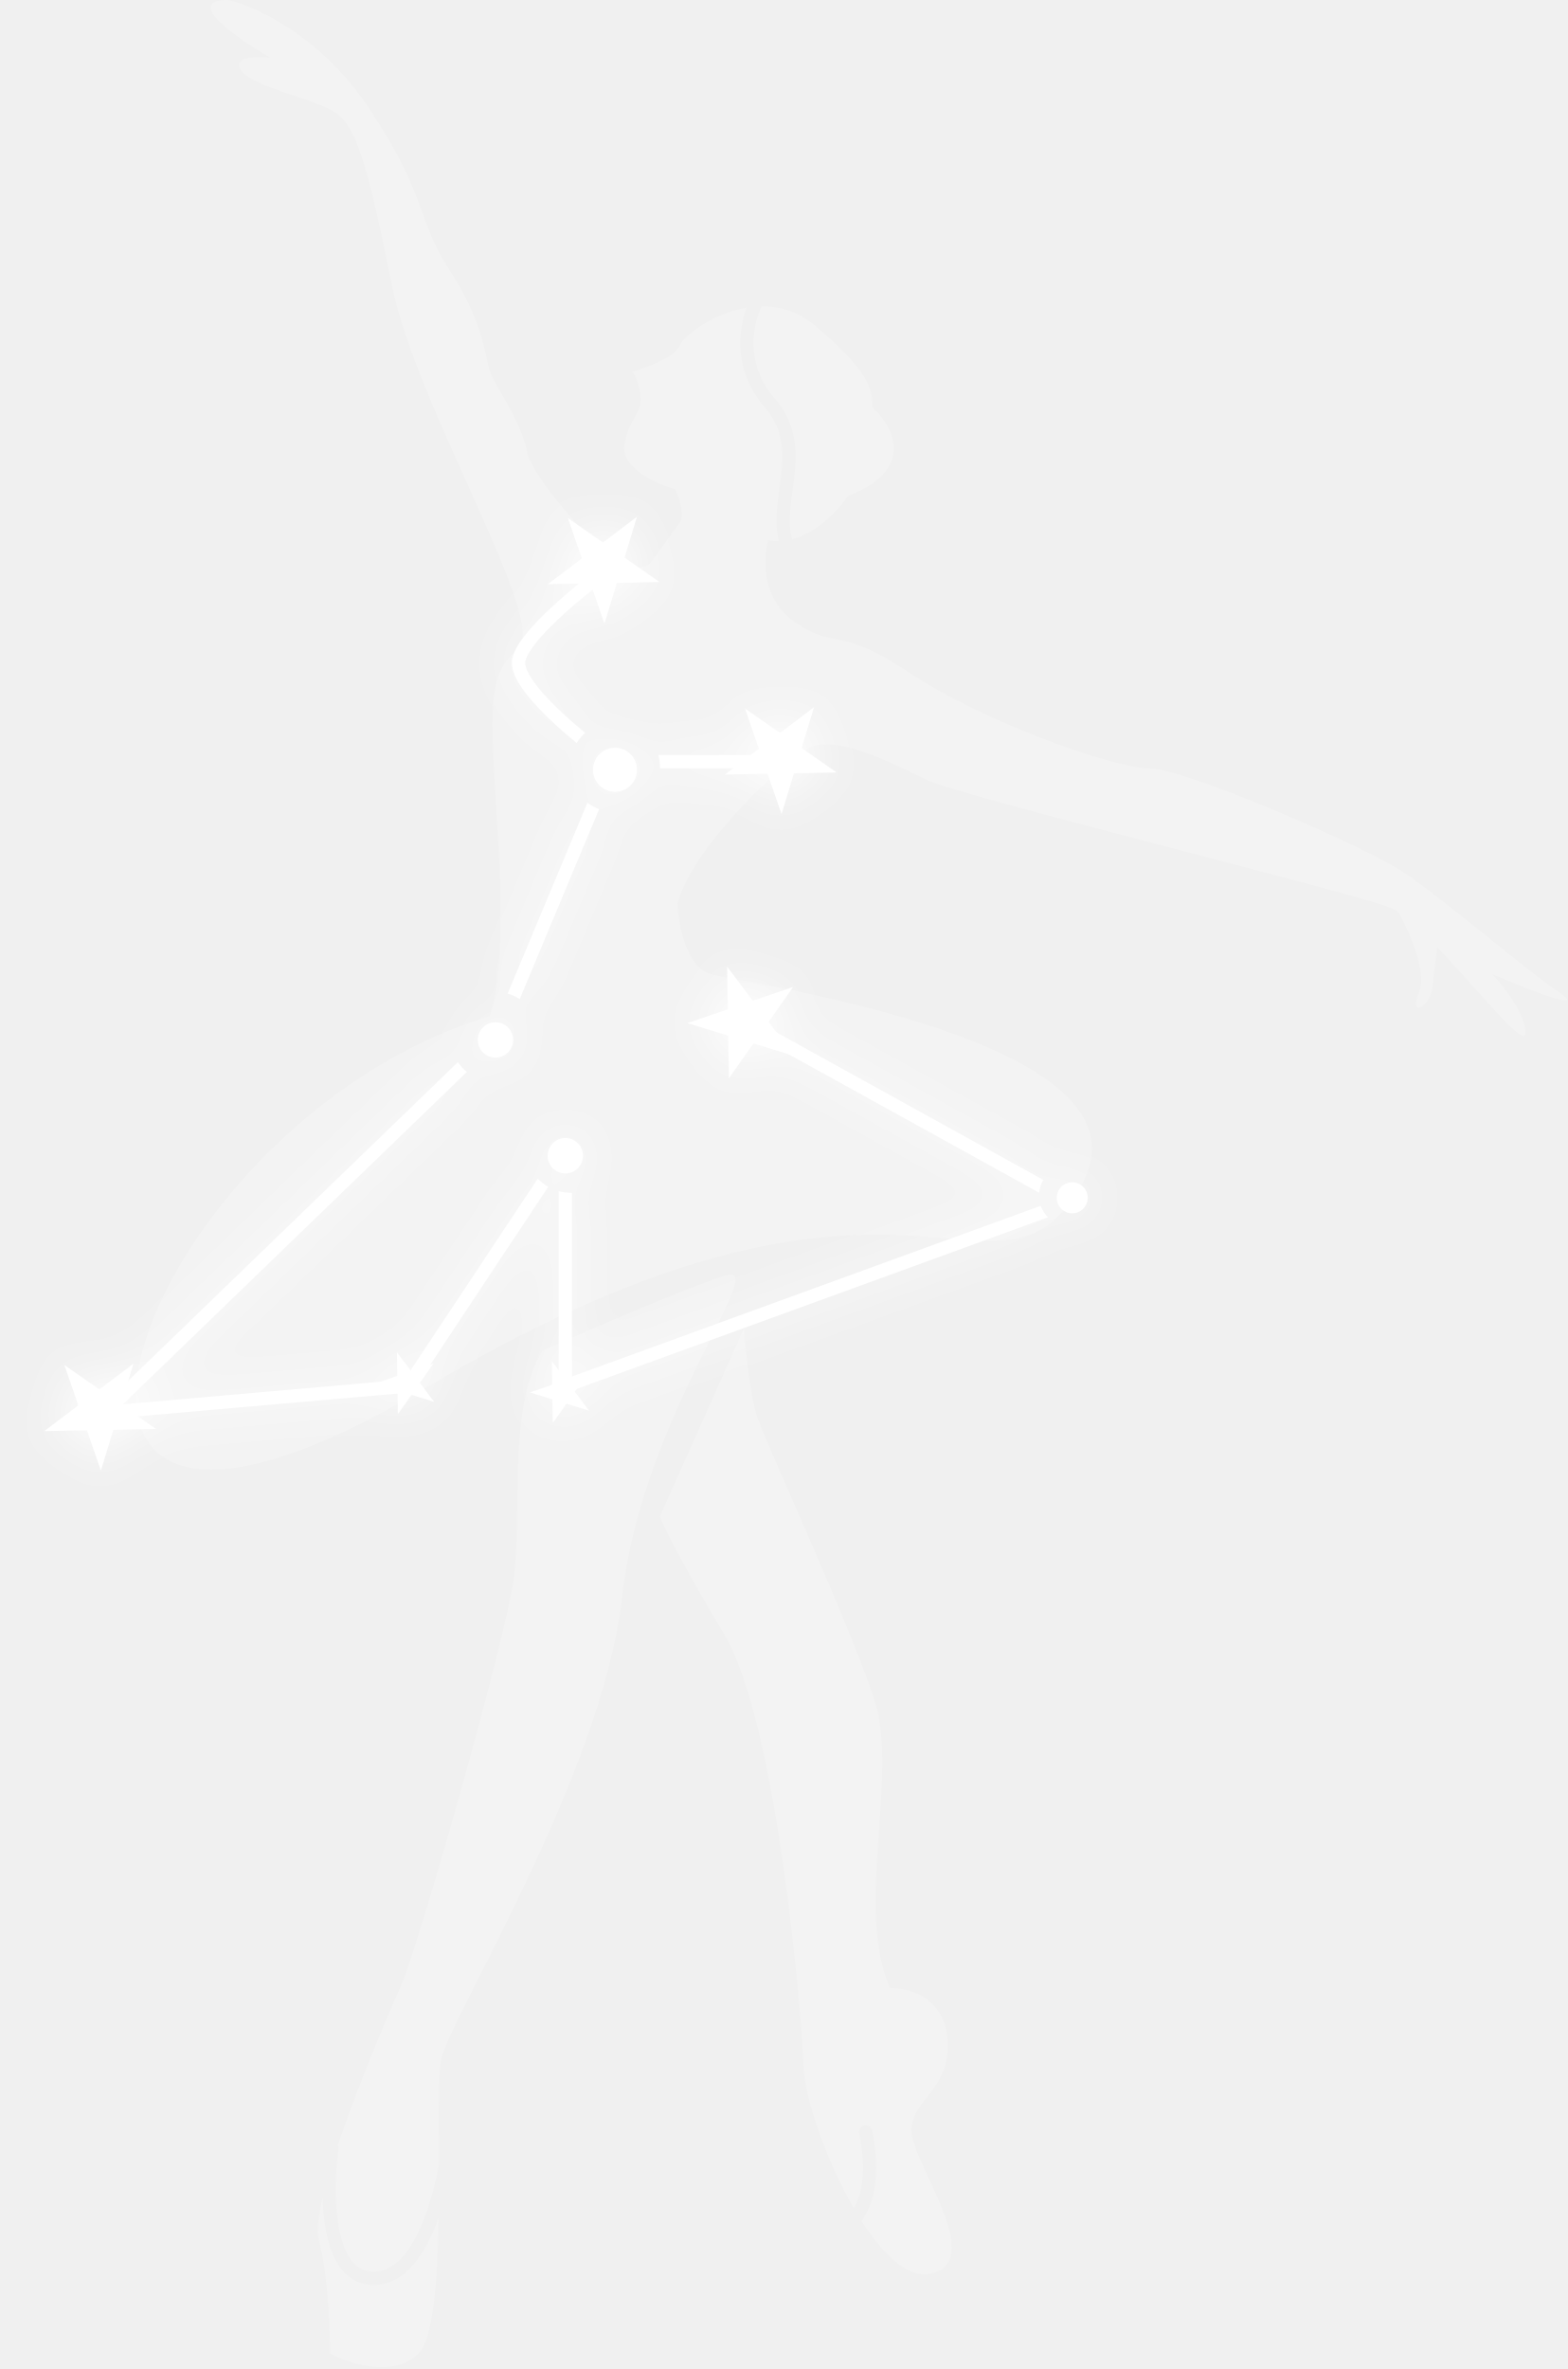
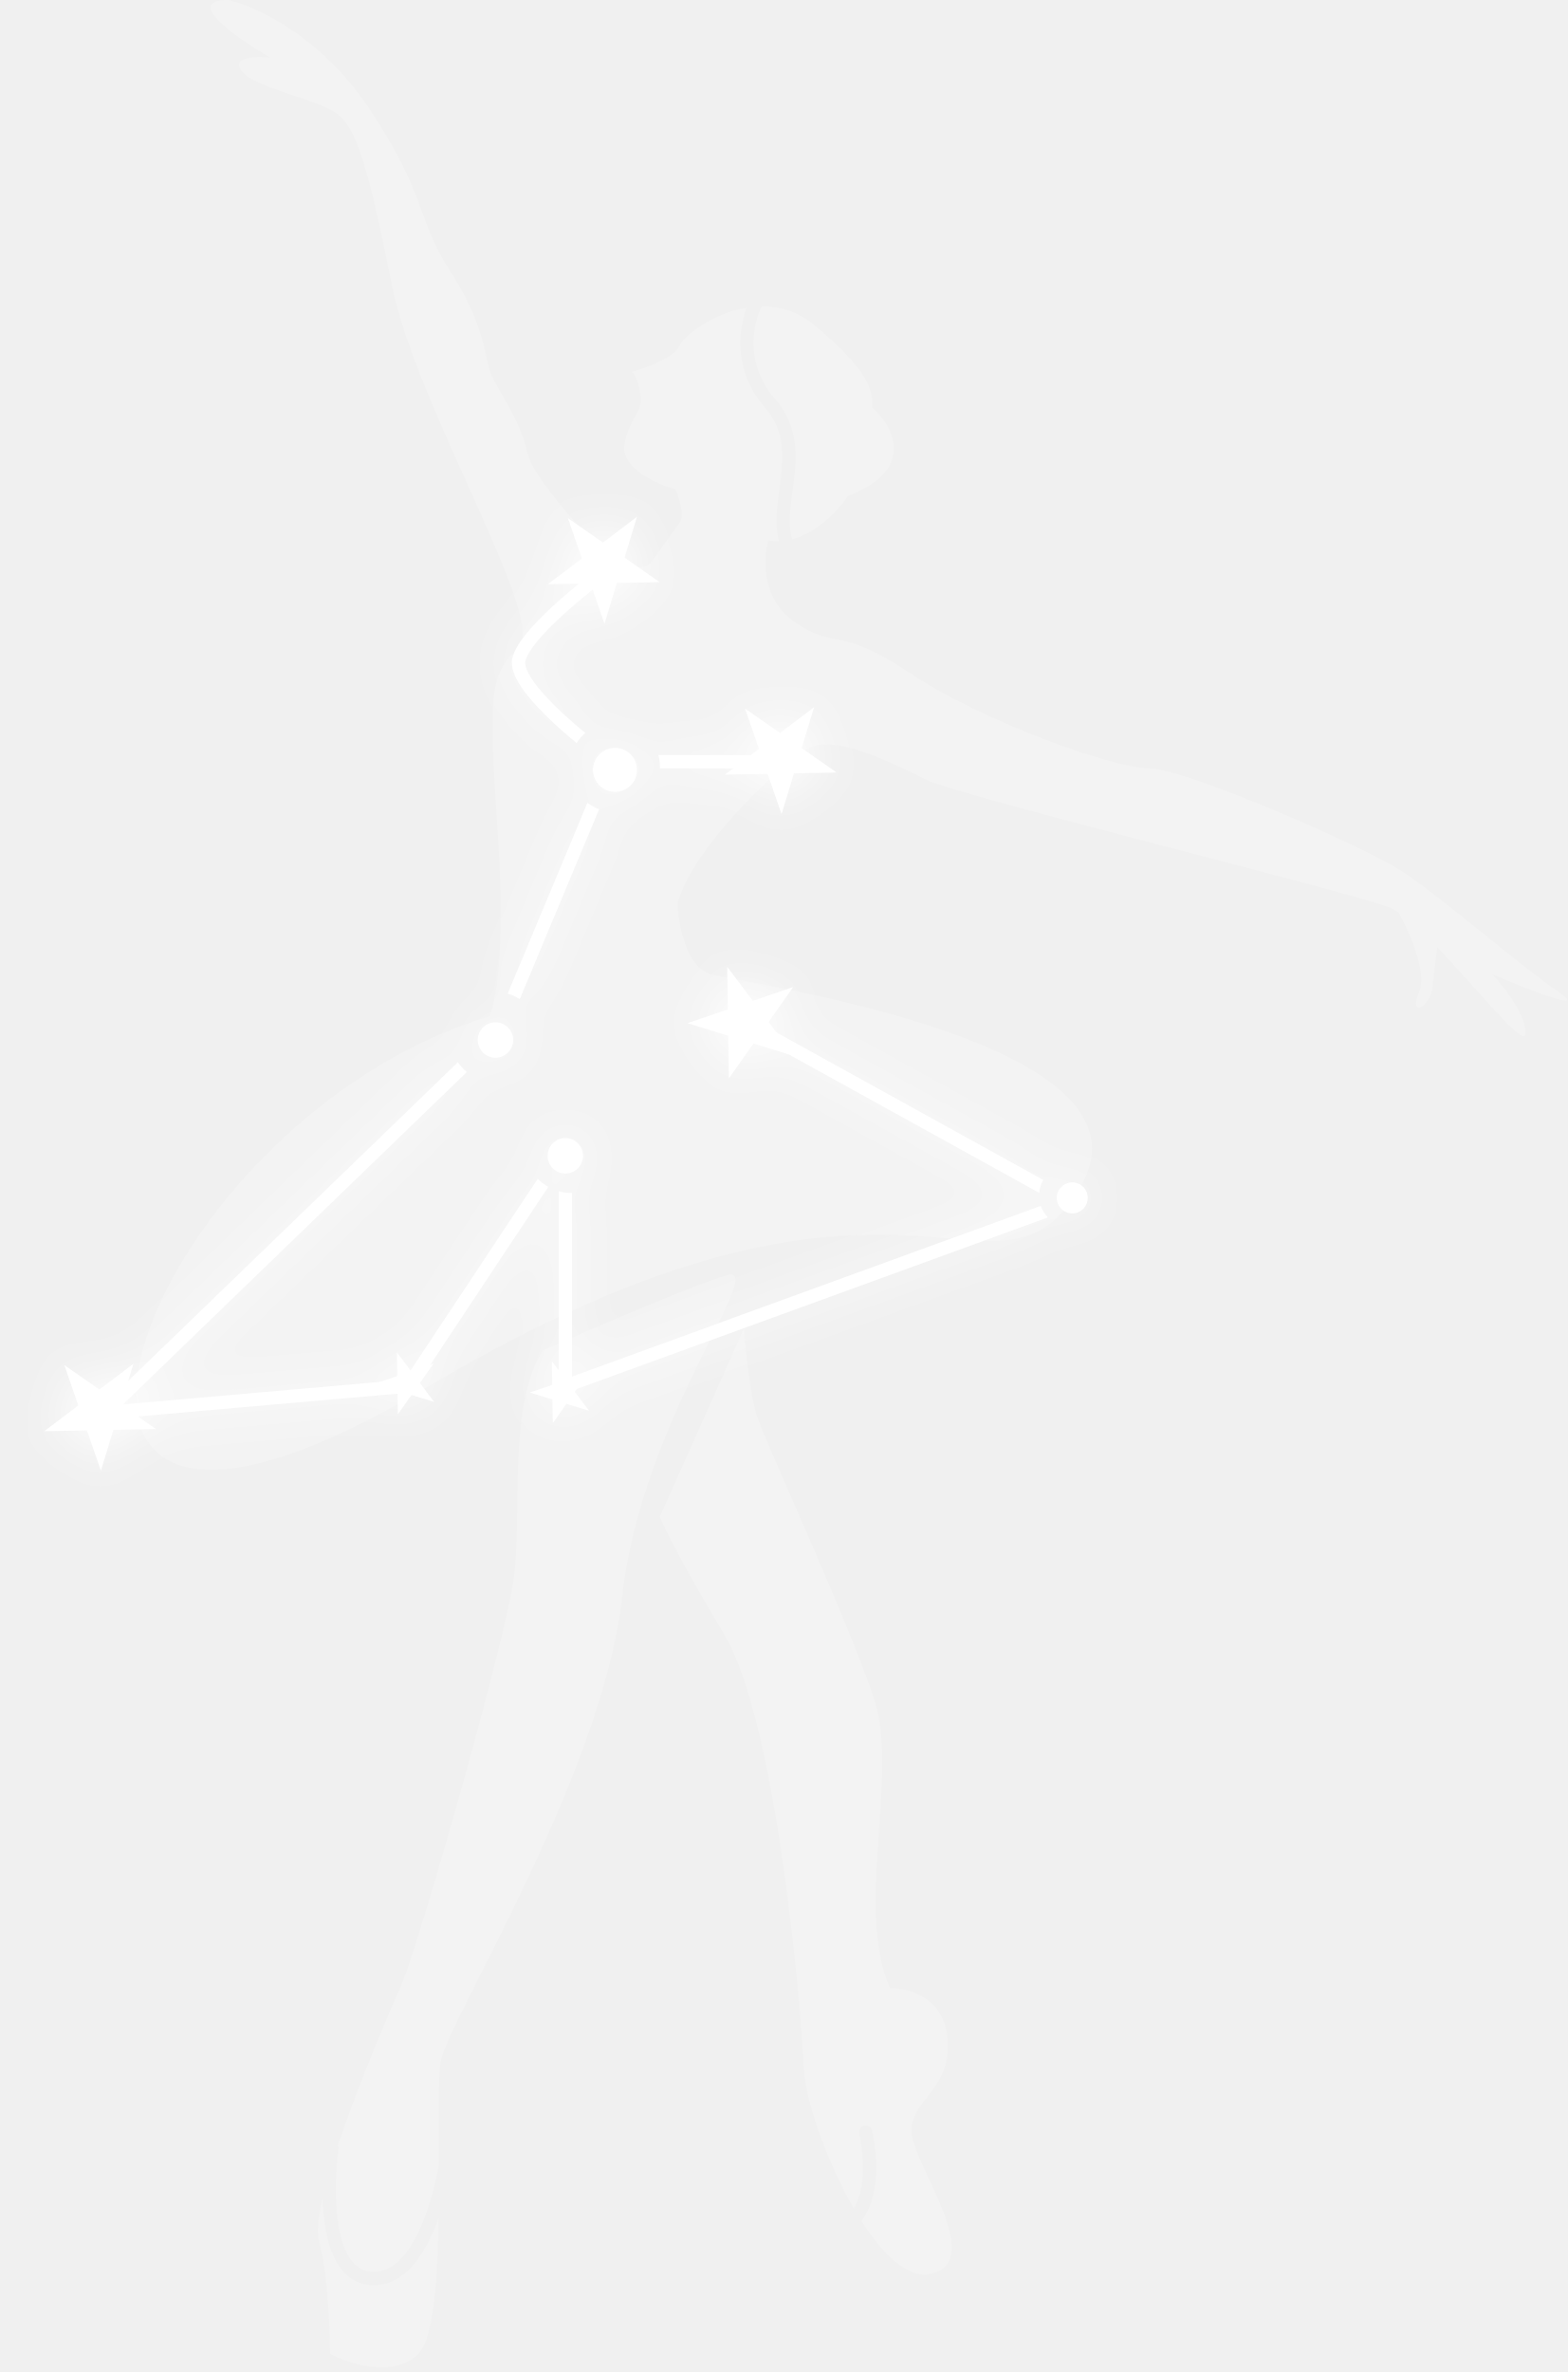
- <svg xmlns="http://www.w3.org/2000/svg" width="354" height="535" viewBox="0 0 354 535" fill="none">
-   <path opacity="0.2" d="M72.86 496.338C72.937 498.93 73.178 501.54 73.654 503.964C74.294 507.225 75.387 510.307 77.208 512.549C79.088 514.864 81.716 516.232 85.142 515.996C88.586 515.758 91.393 513.831 93.627 511.135C95.853 508.448 97.61 504.888 98.987 501.086C99.017 501.003 99.045 500.918 99.075 500.835C98.844 514.775 97.911 528.127 94.539 531.5C88.939 537.1 78.872 533.833 74.539 531.5C74.539 526 74.039 513.2 72.039 506C71.491 504.029 71.878 500.594 72.86 496.338ZM168.039 300C168.372 304.667 169.439 315.2 171.039 320C173.039 326 192.039 367 197.539 384C203.039 401 193.039 431 201.039 449C205.039 448.833 213.239 450.9 214.039 460.5C215.039 472.5 204.539 474.5 206.039 482.5C207.539 490.5 222.538 511 210.039 513.5C204.986 514.511 199.444 509.148 194.599 501.574C197.328 497.843 199.09 491.345 197.009 481.198C196.842 480.387 196.048 479.864 195.237 480.03C194.426 480.197 193.903 480.99 194.069 481.802C195.82 490.336 194.654 495.612 192.864 498.722C186.567 487.836 181.812 473.833 181.539 467C181.039 454.5 175.539 389 163.539 369C153.939 353 149.872 344.667 149.039 342.5L168.039 300ZM164.039 288C174.038 285.001 145.039 320 140.539 360.5C136.039 401 101.039 456.5 99.539 465.5C98.969 468.917 99.12 478.243 99.143 488.882C98.433 492.605 97.457 496.501 96.166 500.064C94.848 503.703 93.235 506.906 91.317 509.221C89.406 511.526 87.291 512.841 84.935 513.004C82.562 513.167 80.852 512.277 79.536 510.657C78.16 508.963 77.196 506.433 76.598 503.387C75.406 497.309 75.786 489.796 76.523 484.716L76.251 484.676C80.991 470.444 88.127 453.927 90.539 448.5C94.539 439.5 114.039 371 116.039 356.5C118.039 342 114.539 318 122.539 305C133.039 300.333 156.039 290.4 164.039 288ZM51.539 0C57.539 1.334 72.239 8.001 83.039 24C96.538 44 94.039 49.5 101.539 61C109.038 72.5 109.539 80 110.539 83.5C111.539 87 117.539 94.5 119.039 102C120.239 108 133.206 121.833 139.539 128C141.539 128.333 145.839 128.6 147.039 127C148.539 125 152.039 120 153.539 118C154.738 116.4 153.372 112.333 152.539 110.5C148.372 109.333 140.239 105.7 141.039 100.5C142.039 94 145.539 93.5 144.539 88.5C143.8 84.805 143.003 83.955 142.623 83.978C142.595 83.985 142.566 83.993 142.539 84C142.564 83.988 142.592 83.98 142.623 83.978C145.822 83.125 152.35 80.775 153.539 78C154.452 75.871 160.912 70.783 168.646 69.485C166.708 74.609 165.657 83.892 172.754 91.992C177.061 96.909 177.036 102.277 176.358 107.954C176.027 110.725 175.517 113.716 175.407 116.503C175.332 118.416 175.436 120.341 175.927 122.215C175.14 122.227 174.343 122.161 173.539 122C172.372 126 171.939 135.3 179.539 140.5C189.038 146.999 189.039 141 205.539 152C222.039 163 251.539 173.5 259.539 173.5C267.542 173.502 308.039 191 317.039 197C326.039 203 344.539 219 352.039 224C356.689 227.1 353.537 226.999 337.039 220C340.039 223 344.939 229.9 344.539 233.5C344.193 236.612 333.805 223.468 324.619 213.903C324.258 216.845 323.811 220.538 323.538 223C323.038 227.5 318.038 230 320.538 224C322.335 219.686 318.61 211.011 315.902 206.031C315.23 205.584 314.606 205.234 314.039 205C305.539 201.5 216.661 179.809 209.039 176C199.04 171 188.039 166.001 182.539 169C177.039 172 156.539 191 153.039 204C153.205 208.667 154.939 218.4 160.539 220C167.548 222.001 263.537 235.002 244.039 268C224.539 301 204.538 249.001 96.039 313.5C-12.461 378 29.539 254 110.539 229.5C111.872 226.832 114.139 215.198 112.539 190L112.445 188.527C110.525 158.311 110.149 152.405 117.039 146.5C124.037 140.498 94.039 91.999 88.539 64.5C83.039 37.001 80.538 29.5 76.539 26C72.539 22.5 57.54 20 54.539 16C52.139 12.8 57.872 12.667 61.039 13C53.539 8.667 41.139 0 51.539 0ZM172.048 69.183C176.058 69.148 180.234 70.304 184.039 73.5C196.538 84 197.039 88 197.039 92C201.705 96.167 207.137 106 191.539 112C189.488 115.076 184.675 120.281 178.923 121.793C178.455 120.21 178.33 118.491 178.404 116.621C178.508 113.99 178.98 111.302 179.338 108.309C180.036 102.456 180.206 95.945 175.01 90.015C168.126 82.156 170.108 73.002 172.048 69.183Z" fill="white" />
-   <path d="M164.245 218.294L170.031 226.005L179.153 222.886L173.607 230.771L179.393 238.482L170.179 235.645L164.633 243.53L164.485 233.891L155.272 231.053L164.393 227.933L164.245 218.294Z" fill="white" />
-   <path d="M124.651 307.38L127.859 311.656L132.916 309.926L129.841 314.298L133.049 318.573L127.941 317L124.866 321.372L124.784 316.028L119.676 314.454L124.733 312.725L124.651 307.38Z" fill="white" />
-   <path d="M89.651 305.38L92.859 309.656L97.916 307.926L94.841 312.298L98.049 316.573L92.941 315L89.866 319.372L89.784 314.028L84.676 312.454L89.733 310.725L89.651 305.38Z" fill="white" />
-   <path d="M14.537 308.265L22.443 313.782L30.133 307.968L27.329 317.191L35.235 322.708L25.596 322.892L22.792 332.116L19.639 323.005L10 323.189L17.69 317.375L14.537 308.265Z" fill="white" />
-   <path d="M128.275 117.002L136.181 122.519L143.871 116.705L141.067 125.929L148.972 131.446L139.334 131.63L136.53 140.854L133.377 131.743L123.738 131.927L131.428 126.113L128.275 117.002Z" fill="white" />
-   <path d="M168.275 160.002L176.181 165.519L183.871 159.705L181.067 168.929L188.972 174.446L179.334 174.63L176.53 183.854L173.377 174.743L163.738 174.927L171.428 169.113L168.275 160.002Z" fill="white" />
-   <circle cx="138.91" cy="173.848" r="4.972" fill="white" />
-   <circle cx="111.91" cy="234.848" r="4" fill="white" />
-   <circle cx="127.69" cy="261" r="4" fill="white" />
-   <path d="M103.421 239.868C103.983 240.704 104.666 241.451 105.445 242.086L27.777 317.136L91.34 311.568L121.464 266.17C122.153 266.902 122.949 267.531 123.827 268.033L93.44 313.829L93.041 314.432L92.321 314.494L23.821 320.494L19.602 320.863L22.648 317.921L103.421 239.868ZM126.19 269.013C127.047 269.246 127.947 269.375 128.878 269.375C128.982 269.375 129.086 269.369 129.19 269.366V310.857L235.081 272.309C235.426 273.296 235.985 274.182 236.703 274.911L128.203 314.409L126.19 315.143V269.013ZM235.656 266.451C235.145 267.319 234.815 268.306 234.719 269.36L164.965 230.812L166.416 228.188L235.656 266.451ZM132.685 181.275C133.481 181.886 134.369 182.381 135.326 182.737L117.397 225.627C116.562 225.087 115.643 224.666 114.663 224.388L132.685 181.275ZM178.19 173.5H149.057C149.061 173.396 149.065 173.292 149.065 173.188C149.065 172.257 148.938 171.356 148.704 170.5H178.19V173.5ZM139.065 129.219C135.851 131.526 130.952 135.337 126.721 139.251C124.605 141.209 122.682 143.169 121.227 144.959C119.733 146.797 118.878 148.284 118.657 149.314C118.584 149.657 118.609 150.166 118.858 150.889C119.105 151.605 119.54 152.44 120.161 153.378C121.404 155.254 123.279 157.37 125.478 159.53C127.57 161.585 129.91 163.636 132.188 165.506C131.432 166.165 130.775 166.933 130.24 167.786C127.916 165.876 125.525 163.78 123.377 161.67C121.113 159.447 119.07 157.163 117.66 155.035C116.955 153.971 116.379 152.902 116.022 151.866C115.668 150.836 115.497 149.743 115.723 148.686C116.103 146.916 117.359 144.961 118.899 143.066C120.478 141.123 122.514 139.057 124.684 137.049C129.028 133.03 134.029 129.141 137.315 126.781L139.065 129.219Z" fill="white" />
-   <circle cx="242.19" cy="270.5" r="3.5" fill="white" />
+ <svg xmlns="http://www.w3.org/2000/svg" width="267" height="404" viewBox="0 0 267 404" fill="none">
+   <path opacity="0.2" d="M54.955 374.359C55.013 376.315 55.195 378.285 55.553 380.114C56.036 382.574 56.86 384.899 58.233 386.59C59.651 388.336 61.635 389.368 64.219 389.189C66.816 389.01 68.933 387.557 70.618 385.523C72.297 383.497 73.621 380.811 74.66 377.943C74.683 377.879 74.704 377.813 74.727 377.748C74.553 388.264 73.85 398.339 71.305 400.883C67.082 405.106 59.489 402.643 56.221 400.883C56.22 396.734 55.843 387.08 54.335 381.649C53.922 380.162 54.214 377.571 54.955 374.359ZM126.743 226.274C126.994 229.794 127.799 237.739 129.006 241.359C130.514 245.885 144.844 276.808 148.993 289.631C153.141 302.453 145.599 325.081 151.633 338.657C154.65 338.532 160.835 340.091 161.438 347.331C162.192 356.382 154.273 357.891 155.404 363.925C156.535 369.959 167.849 385.421 158.421 387.307C154.609 388.068 150.428 384.023 146.774 378.31C148.832 375.495 150.162 370.596 148.593 362.943C148.467 362.331 147.869 361.937 147.257 362.062C146.645 362.188 146.25 362.787 146.376 363.398C147.696 369.835 146.817 373.815 145.468 376.16C140.718 367.95 137.131 357.388 136.925 352.234C136.547 342.806 132.399 293.402 123.348 278.317C116.108 266.25 113.04 259.964 112.412 258.33L126.743 226.274ZM123.725 217.224C131.268 214.961 109.395 241.359 106.001 271.906C102.607 302.453 76.208 344.314 75.077 351.103C74.647 353.68 74.76 360.716 74.778 368.742C74.243 371.549 73.506 374.486 72.533 377.173C71.539 379.917 70.323 382.333 68.876 384.079C67.435 385.818 65.839 386.81 64.062 386.933C62.272 387.056 60.983 386.385 59.99 385.163C58.952 383.886 58.225 381.976 57.774 379.679C56.875 375.095 57.161 369.428 57.718 365.597L57.511 365.566C61.087 354.832 66.47 342.374 68.289 338.28C71.306 331.492 86.013 279.827 87.521 268.89C89.03 257.953 86.391 239.851 92.425 230.046C100.344 226.526 117.691 219.034 123.725 217.224ZM38.873 0C43.398 1.006 54.486 6.034 62.632 18.102C72.814 33.186 70.929 37.335 76.586 46.009C82.242 54.682 82.62 60.34 83.374 62.98C84.128 65.619 88.653 71.277 89.785 76.934C90.691 81.459 100.47 91.893 105.247 96.544C106.755 96.795 109.998 96.996 110.903 95.79C112.035 94.281 114.675 90.509 115.806 89.001C116.711 87.794 115.68 84.727 115.052 83.345C111.909 82.465 105.774 79.724 106.378 75.802C107.132 70.899 109.772 70.522 109.018 66.751C108.461 63.964 107.859 63.322 107.573 63.34C109.986 62.697 114.909 60.924 115.806 58.831C116.495 57.225 121.368 53.388 127.201 52.409C125.739 56.274 124.947 63.275 130.3 69.385C133.548 73.093 133.529 77.142 133.018 81.424C132.769 83.514 132.383 85.77 132.301 87.872C132.244 89.314 132.322 90.767 132.692 92.18C132.099 92.189 131.498 92.14 130.891 92.019C130.011 95.036 129.685 102.05 135.417 105.972C142.582 110.874 142.582 106.349 155.027 114.646C167.472 122.942 189.723 130.862 195.757 130.862C201.792 130.863 232.338 144.062 239.126 148.587C245.914 153.112 259.867 165.18 265.524 168.951C269.032 171.29 266.655 171.214 254.211 165.935C256.473 168.197 260.17 173.402 259.868 176.117C259.607 178.464 251.772 168.55 244.844 161.336C244.571 163.555 244.234 166.34 244.028 168.197C243.651 171.591 239.88 173.477 241.765 168.951C243.121 165.697 240.311 159.154 238.268 155.398C237.761 155.061 237.291 154.797 236.863 154.621C230.452 151.981 163.413 135.621 157.667 132.748C150.125 128.977 141.828 125.206 137.679 127.468C133.531 129.73 118.07 144.061 115.429 153.866C115.555 157.386 116.862 164.728 121.086 165.935C126.369 167.443 198.772 177.249 184.065 202.139C169.357 227.028 154.272 187.809 72.437 236.457C-9.399 285.106 22.28 191.579 83.374 173.1C84.38 171.087 86.089 162.312 84.883 143.308L84.811 142.196C83.363 119.406 83.08 114.951 88.276 110.497C93.555 105.97 70.929 69.391 66.78 48.649C62.632 27.908 60.746 22.25 57.729 19.61C54.712 16.971 43.399 15.085 41.136 12.068C39.325 9.655 43.65 9.554 46.039 9.806C40.382 6.537 31.029 6.0084e-05 38.873 0ZM129.766 52.181C132.791 52.155 135.941 53.027 138.81 55.438C148.238 63.357 148.616 66.374 148.616 69.391C152.136 72.533 156.233 79.95 144.468 84.476C142.921 86.796 139.29 90.719 134.952 91.859C134.6 90.666 134.506 89.371 134.561 87.961C134.64 85.976 134.996 83.949 135.265 81.691C135.792 77.277 135.919 72.367 132.001 67.894C126.808 61.966 128.303 55.062 129.766 52.181Z" fill="white" />
+   <path d="M123.882 164.648L128.246 170.464L135.126 168.111L130.943 174.059L135.307 179.875L128.357 177.734L124.174 183.682L124.063 176.412L117.113 174.271L123.994 171.918L123.882 164.648Z" fill="white" />
+   <path d="M94.018 231.841L96.437 235.066L100.252 233.761L97.933 237.059L100.352 240.283L96.499 239.097L94.18 242.394L94.118 238.363L90.265 237.177L94.08 235.872L94.018 231.841Z" fill="white" />
+   <path d="M67.619 230.333L70.039 233.557L73.853 232.253L71.534 235.55L73.953 238.775L70.101 237.588L67.781 240.886L67.719 236.855L63.867 235.668L67.681 234.364L67.619 230.333Z" fill="white" />
+   <path d="M10.965 232.508L16.927 236.669L22.728 232.284L20.613 239.241L26.576 243.402L19.306 243.541L17.191 250.498L14.813 243.626L7.543 243.765L13.343 239.379L10.965 232.508Z" fill="white" />
+   <path d="M96.751 88.249L102.714 92.41L108.514 88.025L106.399 94.982L112.362 99.143L105.092 99.281L102.977 106.238L100.599 99.367L93.329 99.505L99.129 95.12L96.751 88.249Z" fill="white" />
+   <path d="M126.921 120.681L132.884 124.843L138.684 120.457L136.569 127.414L142.532 131.576L135.262 131.714L133.147 138.671L130.769 131.8L123.499 131.938L129.299 127.553L126.921 120.681Z" fill="white" />
+   <circle cx="104.773" cy="131.125" r="3.75" fill="white" />
+   <circle cx="84.408" cy="177.134" r="3.017" fill="white" />
+   <circle cx="96.31" cy="196.859" r="3.017" fill="white" />
+   <path d="M78.005 180.92C78.429 181.55 78.944 182.114 79.531 182.592L20.95 239.199L68.893 235L91.613 200.757C92.133 201.309 92.734 201.783 93.397 202.163L70.477 236.705L70.176 237.159L69.633 237.207L17.967 241.732L14.785 242.01L17.082 239.792L78.005 180.92ZM95.179 202.903C95.825 203.079 96.504 203.175 97.206 203.175C97.285 203.175 97.363 203.172 97.441 203.169V234.462L177.31 205.387C177.57 206.132 177.991 206.801 178.533 207.351L96.697 237.142L95.179 237.695V202.903ZM177.744 200.97C177.358 201.625 177.109 202.369 177.037 203.165L124.424 174.09L124.972 173.1L125.519 172.11L177.744 200.97ZM100.078 136.726C100.678 137.186 101.348 137.561 102.069 137.83L88.547 170.178C87.916 169.771 87.223 169.454 86.483 169.245L100.078 136.726ZM134.399 130.862H112.426C112.428 130.784 112.432 130.705 112.432 130.626C112.432 129.925 112.336 129.245 112.16 128.599H134.399V130.862ZM104.89 97.462C102.466 99.203 98.77 102.077 95.579 105.03C93.983 106.507 92.533 107.984 91.436 109.334C90.309 110.721 89.663 111.842 89.496 112.62C89.441 112.878 89.461 113.262 89.648 113.807C89.835 114.347 90.162 114.978 90.631 115.685C91.569 117.1 92.983 118.696 94.642 120.325C96.219 121.874 97.985 123.422 99.704 124.833C99.134 125.329 98.638 125.908 98.234 126.551C96.481 125.111 94.677 123.53 93.057 121.939C91.349 120.262 89.808 118.539 88.745 116.934C88.213 116.131 87.779 115.326 87.51 114.544C87.242 113.768 87.113 112.943 87.284 112.146C87.57 110.811 88.518 109.337 89.68 107.908C90.871 106.442 92.406 104.883 94.043 103.369C97.319 100.337 101.091 97.404 103.569 95.624L104.89 97.462Z" fill="white" />
+   <circle cx="182.672" cy="204.024" r="2.64" fill="white" />
  <g filter="url(#filter0_f_9_482)">
-     <path d="M164.245 218.294L170.031 226.005L179.153 222.886L173.607 230.771L179.393 238.482L170.179 235.645L164.633 243.53L164.485 233.891L155.272 231.053L164.393 227.933L164.245 218.294Z" fill="white" />
-     <path d="M124.651 307.38L127.859 311.656L132.916 309.926L129.841 314.298L133.049 318.573L127.941 317L124.866 321.372L124.784 316.028L119.676 314.454L124.733 312.725L124.651 307.38Z" fill="white" />
-     <path d="M89.651 305.38L92.859 309.656L97.916 307.926L94.841 312.298L98.049 316.573L92.941 315L89.866 319.372L89.784 314.028L84.676 312.454L89.733 310.725L89.651 305.38Z" fill="white" />
-     <path d="M14.537 308.265L22.443 313.782L30.133 307.968L27.329 317.191L35.235 322.708L25.596 322.892L22.792 332.116L19.639 323.005L10 323.189L17.69 317.375L14.537 308.265Z" fill="white" />
-     <path d="M128.275 117.002L136.181 122.519L143.871 116.705L141.067 125.929L148.972 131.446L139.334 131.63L136.53 140.854L133.377 131.743L123.738 131.927L131.428 126.113L128.275 117.002Z" fill="white" />
-     <path d="M168.275 160.002L176.181 165.519L183.871 159.705L181.067 168.929L188.972 174.446L179.334 174.63L176.53 183.854L173.377 174.743L163.738 174.927L171.428 169.113L168.275 160.002Z" fill="white" />
-     <circle cx="138.91" cy="173.848" r="4.972" fill="white" />
-     <circle cx="111.91" cy="234.848" r="4" fill="white" />
-     <circle cx="127.69" cy="261" r="4" fill="white" />
-     <path d="M103.421 239.868C103.983 240.704 104.666 241.451 105.445 242.086L27.777 317.136L91.34 311.568L121.464 266.17C122.153 266.902 122.949 267.531 123.827 268.033L93.44 313.829L93.041 314.432L92.321 314.494L23.821 320.494L19.602 320.863L22.648 317.921L103.421 239.868ZM126.19 269.013C127.047 269.246 127.947 269.375 128.878 269.375C128.982 269.375 129.086 269.369 129.19 269.366V310.857L235.081 272.309C235.426 273.296 235.985 274.182 236.703 274.911L128.203 314.409L126.19 315.143V269.013ZM235.656 266.451C235.145 267.319 234.815 268.306 234.719 269.36L164.965 230.812L166.416 228.188L235.656 266.451ZM132.685 181.275C133.481 181.886 134.369 182.381 135.326 182.737L117.397 225.627C116.562 225.087 115.643 224.666 114.663 224.388L132.685 181.275ZM178.19 173.5H149.057C149.061 173.396 149.065 173.292 149.065 173.188C149.065 172.257 148.938 171.356 148.704 170.5H178.19V173.5ZM139.065 129.219C135.851 131.526 130.952 135.337 126.721 139.251C124.605 141.209 122.682 143.169 121.227 144.959C119.733 146.797 118.878 148.284 118.657 149.314C118.584 149.657 118.609 150.166 118.858 150.889C119.105 151.605 119.54 152.44 120.161 153.378C121.404 155.254 123.279 157.37 125.478 159.53C127.57 161.585 129.91 163.636 132.188 165.506C131.432 166.165 130.775 166.933 130.24 167.786C127.916 165.876 125.525 163.78 123.377 161.67C121.113 159.447 119.07 157.163 117.66 155.035C116.955 153.971 116.379 152.902 116.022 151.866C115.668 150.836 115.497 149.743 115.723 148.686C116.103 146.916 117.359 144.961 118.899 143.066C120.478 141.123 122.514 139.057 124.684 137.049C129.028 133.03 134.029 129.141 137.315 126.781L139.065 129.219Z" fill="white" />
-     <circle cx="242.19" cy="270.5" r="3.5" fill="white" />
+     <path d="M123.882 164.648L128.246 170.464L135.126 168.111L130.943 174.059L135.307 179.875L128.357 177.734L124.174 183.682L124.063 176.412L117.113 174.271L123.994 171.918L123.882 164.648Z" fill="white" />
+     <path d="M94.018 231.841L96.437 235.066L100.252 233.761L97.933 237.059L100.352 240.283L96.499 239.097L94.18 242.394L94.118 238.363L90.265 237.177L94.08 235.872L94.018 231.841Z" fill="white" />
+     <path d="M67.619 230.333L70.039 233.557L73.853 232.253L71.534 235.55L73.953 238.775L70.101 237.588L67.781 240.886L67.719 236.855L63.867 235.668L67.681 234.364L67.619 230.333Z" fill="white" />
+     <path d="M10.965 232.508L16.927 236.669L22.728 232.284L20.613 239.241L26.576 243.402L19.306 243.541L17.191 250.498L14.813 243.626L7.543 243.765L13.343 239.379L10.965 232.508Z" fill="white" />
+     <path d="M96.751 88.249L102.714 92.41L108.514 88.025L106.399 94.982L112.362 99.143L105.092 99.281L102.977 106.238L100.599 99.367L93.329 99.505L99.129 95.12L96.751 88.249Z" fill="white" />
+     <path d="M126.921 120.681L132.884 124.843L138.684 120.457L136.569 127.414L142.532 131.576L135.262 131.714L133.147 138.671L130.769 131.8L123.499 131.938L129.299 127.553L126.921 120.681Z" fill="white" />
+     <circle cx="104.773" cy="131.125" r="3.75" fill="white" />
+     <circle cx="84.408" cy="177.134" r="3.017" fill="white" />
+     <circle cx="96.31" cy="196.859" r="3.017" fill="white" />
+     <path d="M78.005 180.92C78.429 181.55 78.944 182.114 79.531 182.592L20.95 239.199L68.893 235L91.613 200.757C92.133 201.309 92.734 201.783 93.397 202.163L70.477 236.705L70.176 237.159L69.633 237.207L17.967 241.732L14.785 242.01L17.082 239.792L78.005 180.92ZM95.179 202.903C95.825 203.079 96.504 203.175 97.206 203.175C97.285 203.175 97.363 203.172 97.441 203.169V234.462L177.31 205.387C177.57 206.132 177.991 206.801 178.533 207.351L96.697 237.142L95.179 237.695V202.903ZM177.744 200.97C177.358 201.625 177.109 202.369 177.037 203.165L124.424 174.09L124.972 173.1L125.519 172.11L177.744 200.97ZM100.078 136.726C100.678 137.186 101.348 137.561 102.069 137.83L88.547 170.178C87.916 169.771 87.223 169.454 86.483 169.245L100.078 136.726ZM134.399 130.862H112.426C112.428 130.784 112.432 130.705 112.432 130.626C112.432 129.925 112.336 129.245 112.16 128.599H134.399V130.862ZM104.89 97.462C102.466 99.203 98.77 102.077 95.579 105.03C93.983 106.507 92.533 107.984 91.436 109.334C90.309 110.721 89.663 111.842 89.496 112.62C89.441 112.878 89.461 113.262 89.648 113.807C89.835 114.347 90.162 114.978 90.631 115.685C91.569 117.1 92.983 118.696 94.642 120.325C96.219 121.874 97.985 123.422 99.704 124.833C99.134 125.329 98.638 125.908 98.234 126.551C96.481 125.111 94.677 123.53 93.057 121.939C91.349 120.262 89.808 118.539 88.745 116.934C88.213 116.131 87.779 115.326 87.51 114.544C87.242 113.768 87.113 112.943 87.284 112.146C87.57 110.811 88.518 109.337 89.68 107.908C90.871 106.442 92.406 104.883 94.043 103.369C97.319 100.337 101.091 97.404 103.569 95.624L104.89 97.462Z" fill="white" />
+     <circle cx="182.672" cy="204.024" r="2.64" fill="white" />
  </g>
  <defs>
-     <filter id="filter0_f_9_482" x="0" y="106.705" width="255.69" height="235.41" filterUnits="userSpaceOnUse" color-interpolation-filters="sRGB">
+     <filter id="filter0_f_9_482" x="-3.8147e-06" y="80.482" width="192.854" height="177.558" filterUnits="userSpaceOnUse" color-interpolation-filters="sRGB">
      <feFlood flood-opacity="0" result="BackgroundImageFix" />
      <feBlend mode="normal" in="SourceGraphic" in2="BackgroundImageFix" result="shape" />
-       <feGaussianBlur stdDeviation="5" result="effect1_foregroundBlur_9_482" />
+       <feGaussianBlur stdDeviation="3.771" result="effect1_foregroundBlur_9_482" />
    </filter>
  </defs>
</svg>
